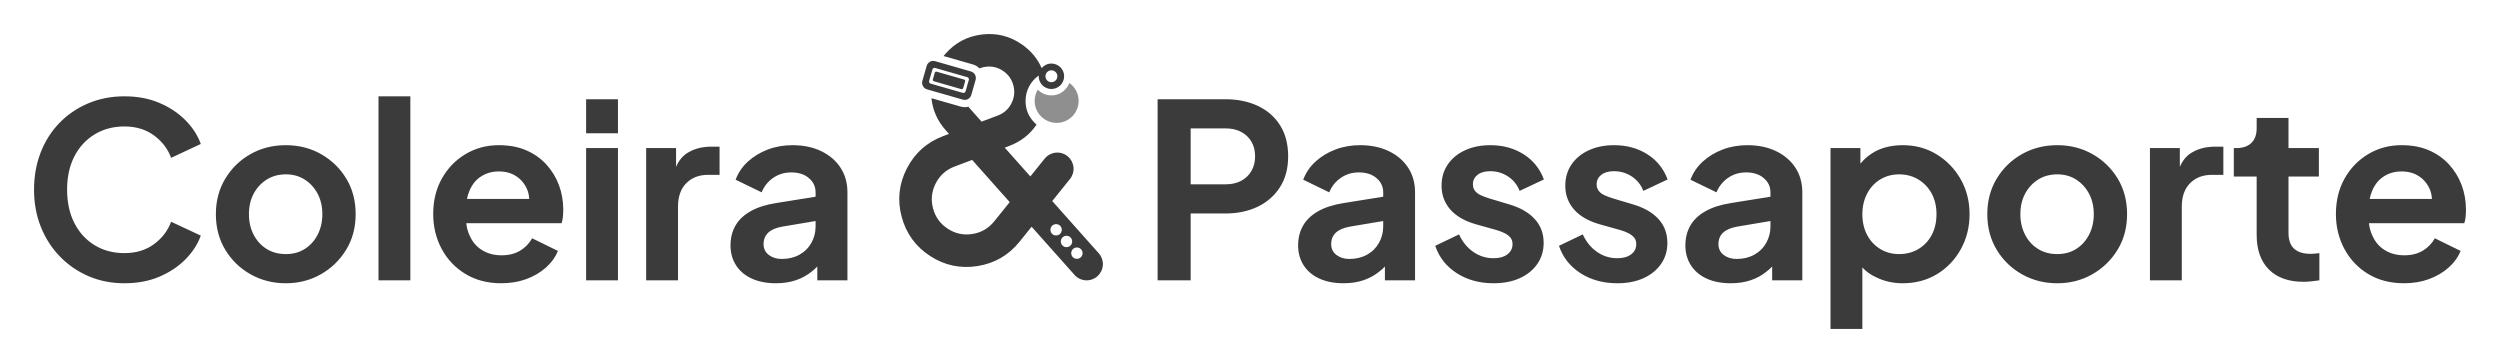
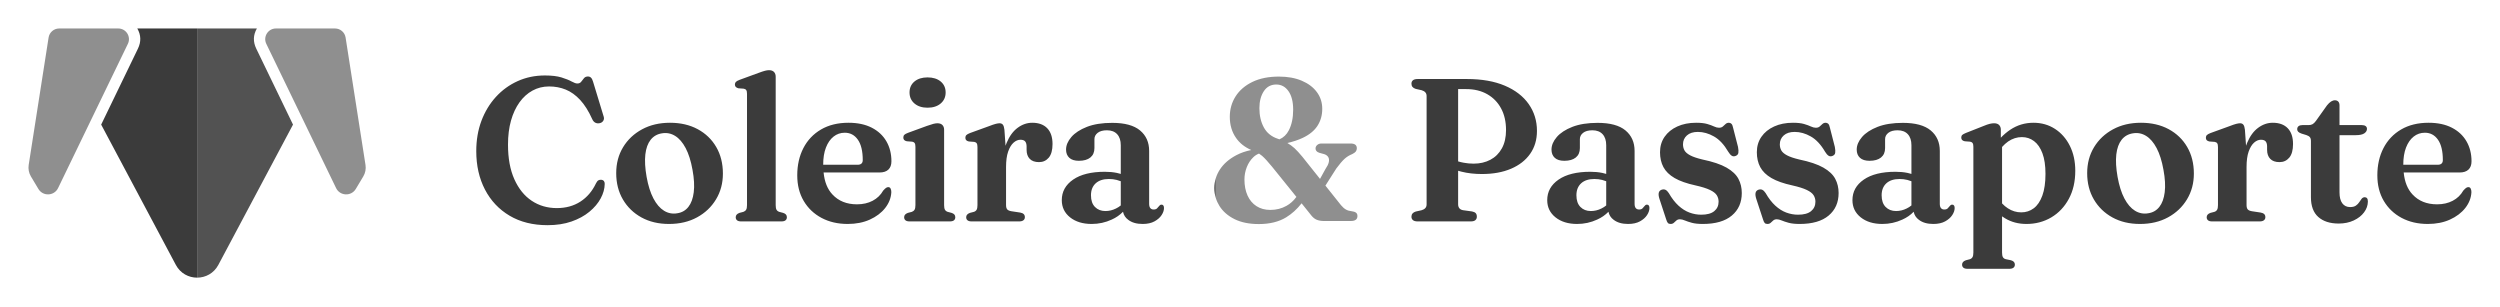
- <svg xmlns="http://www.w3.org/2000/svg" viewBox="-9.00 -115.32 1028.39 149.32" role="img" aria-label="Coleira &amp; Passaporte">
-   <path fill="#3B3B3B" d="M743.99 20V-54.4H756.29V-48Q758.89 -51.2 762.69 -53.2Q767.49 -55.6 773.79 -55.6Q781.49 -55.6 787.69 -51.8Q793.89 -48 797.54 -41.6Q801.19 -35.2 801.19 -27.2Q801.19 -19.3 797.59 -12.8Q793.99 -6.3 787.79 -2.55Q781.59 1.2 773.69 1.2Q767.79 1.2 762.89 -1.2Q759.49 -2.7 757.09 -5.3V20ZM467.19 0V-74.5H494.99Q502.59 -74.5 508.44 -71.75Q514.29 -69 517.59 -63.75Q520.89 -58.5 520.89 -51Q520.89 -43.6 517.54 -38.35Q514.19 -33.1 508.39 -30.3Q502.59 -27.5 494.99 -27.5H480.79V0ZM837.29 1.2Q829.29 1.2 822.74 -2.5Q816.19 -6.2 812.34 -12.6Q808.49 -19 808.49 -27.2Q808.49 -35.4 812.34 -41.8Q816.19 -48.2 822.69 -51.9Q829.19 -55.6 837.29 -55.6Q845.29 -55.6 851.79 -51.9Q858.29 -48.2 862.14 -41.85Q865.99 -35.5 865.99 -27.2Q865.99 -19 862.09 -12.6Q858.19 -6.2 851.69 -2.5Q845.19 1.2 837.29 1.2ZM108.6 1.2Q100.6 1.2 94.05 -2.5Q87.5 -6.2 83.65 -12.6Q79.8 -19 79.8 -27.2Q79.8 -35.4 83.65 -41.8Q87.5 -48.2 94 -51.9Q100.5 -55.6 108.6 -55.6Q116.6 -55.6 123.1 -51.9Q129.6 -48.2 133.45 -41.85Q137.3 -35.5 137.3 -27.2Q137.3 -19 133.4 -12.6Q129.5 -6.2 123 -2.5Q116.5 1.2 108.6 1.2ZM42.2 1.2Q34.2 1.2 27.45 -1.7Q20.7 -4.6 15.65 -9.8Q10.6 -15 7.8 -22Q5 -29 5 -37.3Q5 -45.6 7.75 -52.65Q10.5 -59.7 15.55 -64.85Q20.6 -70 27.4 -72.85Q34.2 -75.7 42.2 -75.7Q50.2 -75.7 56.55 -73Q62.9 -70.3 67.3 -65.85Q71.7 -61.4 73.6 -56.1L61.4 -50.4Q59.3 -56 54.3 -59.65Q49.3 -63.3 42.2 -63.3Q35.2 -63.3 29.85 -60Q24.5 -56.7 21.55 -50.9Q18.6 -45.1 18.6 -37.3Q18.6 -29.5 21.55 -23.65Q24.5 -17.8 29.85 -14.5Q35.2 -11.2 42.2 -11.2Q49.3 -11.2 54.3 -14.85Q59.3 -18.5 61.4 -24.1L73.6 -18.4Q71.7 -13.1 67.3 -8.65Q62.9 -4.2 56.55 -1.5Q50.2 1.2 42.2 1.2ZM197.2 1.2Q188.8 1.2 182.5 -2.6Q176.2 -6.4 172.7 -12.9Q169.2 -19.4 169.2 -27.3Q169.2 -35.5 172.75 -41.85Q176.3 -48.2 182.45 -51.9Q188.6 -55.6 196.2 -55.6Q202.6 -55.6 207.45 -53.5Q212.3 -51.4 215.7 -47.7Q219.1 -44 220.9 -39.25Q222.7 -34.5 222.7 -29Q222.7 -27.6 222.55 -26.1Q222.4 -24.6 222 -23.5H182.8Q183.1 -20.7 184.2 -18.4Q185.9 -14.5 189.35 -12.4Q192.8 -10.3 197.3 -10.3Q201.8 -10.3 204.95 -12.2Q208.1 -14.1 209.9 -17.3L220.5 -12.1Q218.9 -8.2 215.5 -5.2Q212.1 -2.2 207.45 -0.5Q202.8 1.2 197.2 1.2ZM979.89 1.2Q971.49 1.2 965.19 -2.6Q958.89 -6.4 955.39 -12.9Q951.89 -19.4 951.89 -27.3Q951.89 -35.5 955.44 -41.85Q958.99 -48.2 965.14 -51.9Q971.29 -55.6 978.89 -55.6Q985.29 -55.6 990.14 -53.5Q994.99 -51.4 998.39 -47.7Q1001.79 -44 1003.59 -39.25Q1005.39 -34.5 1005.39 -29Q1005.39 -27.6 1005.24 -26.1Q1005.09 -24.6 1004.69 -23.5H965.49Q965.79 -20.7 966.89 -18.4Q968.59 -14.5 972.04 -12.4Q975.49 -10.3 979.99 -10.3Q984.49 -10.3 987.64 -12.2Q990.79 -14.1 992.59 -17.3L1003.19 -12.1Q1001.59 -8.2 998.19 -5.2Q994.79 -2.2 990.14 -0.5Q985.49 1.2 979.89 1.2ZM702.99 1.2Q697.29 1.2 693.09 -0.7Q688.89 -2.6 686.59 -6.15Q684.29 -9.7 684.29 -14.4Q684.29 -18.9 686.29 -22.45Q688.29 -26 692.49 -28.4Q696.69 -30.8 703.09 -31.8L719.29 -34.4V-36.2Q719.29 -39.7 716.54 -42.05Q713.79 -44.4 709.29 -44.4Q705.09 -44.4 701.84 -42.15Q698.59 -39.9 697.09 -36.2L686.39 -41.4Q687.99 -45.7 691.44 -48.85Q694.89 -52 699.59 -53.8Q704.29 -55.6 709.79 -55.6Q716.49 -55.6 721.59 -53.15Q726.69 -50.7 729.54 -46.35Q732.39 -42 732.39 -36.2V0H719.99V-5.7Q718.99 -4.6 717.79 -3.7Q714.89 -1.3 711.19 -0.05Q707.49 1.2 702.99 1.2ZM543.69 1.2Q537.99 1.2 533.79 -0.7Q529.59 -2.6 527.29 -6.15Q524.99 -9.7 524.99 -14.4Q524.99 -18.9 526.99 -22.45Q528.99 -26 533.19 -28.4Q537.39 -30.8 543.79 -31.8L559.99 -34.4V-36.2Q559.99 -39.7 557.24 -42.05Q554.49 -44.4 549.99 -44.4Q545.79 -44.4 542.54 -42.15Q539.29 -39.9 537.79 -36.2L527.09 -41.4Q528.69 -45.7 532.14 -48.85Q535.59 -52 540.29 -53.8Q544.99 -55.6 550.49 -55.6Q557.19 -55.6 562.29 -53.15Q567.39 -50.7 570.24 -46.35Q573.09 -42 573.09 -36.2V0H560.69V-5.7Q559.69 -4.6 558.49 -3.7Q555.59 -1.3 551.89 -0.05Q548.19 1.2 543.69 1.2ZM310.2 1.2Q304.5 1.2 300.3 -0.7Q296.1 -2.6 293.8 -6.15Q291.5 -9.7 291.5 -14.4Q291.5 -18.9 293.5 -22.45Q295.5 -26 299.7 -28.4Q303.9 -30.8 310.3 -31.8L326.5 -34.4V-36.2Q326.5 -39.7 323.75 -42.05Q321 -44.4 316.5 -44.4Q312.3 -44.4 309.05 -42.15Q305.8 -39.9 304.3 -36.2L293.6 -41.4Q295.2 -45.7 298.65 -48.85Q302.1 -52 306.8 -53.8Q311.5 -55.6 317 -55.6Q323.7 -55.6 328.8 -53.15Q333.9 -50.7 336.75 -46.35Q339.6 -42 339.6 -36.2V0H327.2V-5.7Q326.2 -4.6 325 -3.7Q322.1 -1.3 318.4 -0.05Q314.7 1.2 310.2 1.2ZM605.39 1.2Q596.69 1.2 590.24 -2.95Q583.79 -7.1 581.39 -14.2L591.19 -18.9Q593.29 -14.3 597.04 -11.7Q600.79 -9.1 605.39 -9.1Q608.99 -9.1 611.09 -10.7Q613.19 -12.3 613.19 -14.9Q613.19 -16.5 612.34 -17.55Q611.49 -18.6 610.04 -19.35Q608.59 -20.1 606.89 -20.6L597.99 -23.1Q591.09 -25.1 587.54 -29.2Q583.99 -33.3 583.99 -38.9Q583.99 -43.9 586.54 -47.65Q589.09 -51.4 593.64 -53.5Q598.19 -55.6 604.09 -55.6Q611.79 -55.6 617.69 -51.9Q623.59 -48.2 626.09 -41.5L616.09 -36.8Q614.69 -40.5 611.39 -42.7Q608.09 -44.9 603.99 -44.9Q600.69 -44.9 598.79 -43.4Q596.89 -41.9 596.89 -39.5Q596.89 -38 597.69 -36.9Q598.49 -35.8 599.94 -35.1Q601.39 -34.4 603.29 -33.8L611.99 -31.2Q618.69 -29.2 622.34 -25.2Q625.99 -21.2 625.99 -15.4Q625.99 -10.5 623.39 -6.75Q620.79 -3 616.19 -0.9Q611.59 1.2 605.39 1.2ZM656.29 1.2Q647.59 1.2 641.14 -2.95Q634.69 -7.1 632.29 -14.2L642.09 -18.9Q644.19 -14.3 647.94 -11.7Q651.69 -9.1 656.29 -9.1Q659.89 -9.1 661.99 -10.7Q664.09 -12.3 664.09 -14.9Q664.09 -16.5 663.24 -17.55Q662.39 -18.6 660.94 -19.35Q659.49 -20.1 657.79 -20.6L648.89 -23.1Q641.99 -25.1 638.44 -29.2Q634.89 -33.3 634.89 -38.9Q634.89 -43.9 637.44 -47.65Q639.99 -51.4 644.54 -53.5Q649.09 -55.6 654.99 -55.6Q662.69 -55.6 668.59 -51.9Q674.49 -48.2 676.99 -41.5L666.99 -36.8Q665.59 -40.5 662.29 -42.7Q658.99 -44.9 654.89 -44.9Q651.59 -44.9 649.69 -43.4Q647.79 -41.9 647.79 -39.5Q647.79 -38 648.59 -36.9Q649.39 -35.8 650.84 -35.1Q652.29 -34.4 654.19 -33.8L662.89 -31.2Q669.59 -29.2 673.24 -25.2Q676.89 -21.2 676.89 -15.4Q676.89 -10.5 674.29 -6.75Q671.69 -3 667.09 -0.9Q662.49 1.2 656.29 1.2ZM938.59 0.6Q929.39 0.6 924.34 -4.45Q919.29 -9.5 919.29 -18.7V-42.7H909.89V-54.4H910.89Q914.89 -54.4 917.09 -56.5Q919.29 -58.6 919.29 -62.6V-66.8H932.39V-54.4H944.89V-42.7H932.39V-19.4Q932.39 -16.7 933.34 -14.8Q934.29 -12.9 936.34 -11.9Q938.39 -10.9 941.59 -10.9Q942.29 -10.9 943.24 -11Q944.19 -11.1 945.09 -11.2V0Q943.69 0.2 941.89 0.4Q940.09 0.6 938.59 0.6ZM146.7 0V-75.7H159.8V0ZM256.8 0V-54.4H269.1V-46.7Q270.9 -50.8 274.1 -52.6Q278.1 -55 283.8 -55H287V-43.4H282.3Q276.7 -43.4 273.3 -39.95Q269.9 -36.5 269.9 -30.3V0ZM875.39 0V-54.4H887.69V-46.7Q889.49 -50.8 892.69 -52.6Q896.69 -55 902.39 -55H905.59V-43.4H900.89Q895.29 -43.4 891.89 -39.95Q888.49 -36.5 888.49 -30.3V0ZM772.19 -10.8Q776.69 -10.8 780.19 -12.9Q783.69 -15 785.64 -18.7Q787.59 -22.4 787.59 -27.2Q787.59 -32 785.64 -35.65Q783.69 -39.3 780.19 -41.45Q776.69 -43.6 772.19 -43.6Q767.89 -43.6 764.44 -41.5Q760.99 -39.4 759.04 -35.65Q757.09 -31.9 757.09 -27.2Q757.09 -22.4 759.04 -18.7Q760.99 -15 764.44 -12.9Q767.89 -10.8 772.19 -10.8ZM108.6 -10.8Q113 -10.8 116.35 -12.9Q119.7 -15 121.65 -18.75Q123.6 -22.5 123.6 -27.2Q123.6 -32 121.65 -35.65Q119.7 -39.3 116.35 -41.45Q113 -43.6 108.6 -43.6Q104.1 -43.6 100.7 -41.45Q97.3 -39.3 95.35 -35.65Q93.4 -32 93.4 -27.2Q93.4 -22.5 95.35 -18.75Q97.3 -15 100.7 -12.9Q104.1 -10.8 108.6 -10.8ZM837.29 -10.8Q841.69 -10.8 845.04 -12.9Q848.39 -15 850.34 -18.75Q852.29 -22.5 852.29 -27.2Q852.29 -32 850.34 -35.65Q848.39 -39.3 845.04 -41.45Q841.69 -43.6 837.29 -43.6Q832.79 -43.6 829.39 -41.45Q825.99 -39.3 824.04 -35.65Q822.09 -32 822.09 -27.2Q822.09 -22.5 824.04 -18.75Q825.99 -15 829.39 -12.9Q832.79 -10.8 837.29 -10.8ZM232.1 0V-54.4H245.2V0ZM480.79 -39.5H495.19Q498.89 -39.5 501.59 -40.95Q504.29 -42.4 505.79 -45Q507.29 -47.6 507.29 -51Q507.29 -54.5 505.79 -57.05Q504.29 -59.6 501.59 -61.05Q498.89 -62.5 495.19 -62.5H480.79ZM326.5 -24.4 312.8 -22.1Q308.9 -21.4 307 -19.6Q305.1 -17.8 305.1 -14.9Q305.1 -12.1 307.25 -10.45Q309.4 -8.8 312.6 -8.8Q316.7 -8.8 319.85 -10.55Q323 -12.3 324.75 -15.4Q326.5 -18.5 326.5 -22.2ZM559.99 -24.4 546.29 -22.1Q542.39 -21.4 540.49 -19.6Q538.59 -17.8 538.59 -14.9Q538.59 -12.1 540.74 -10.45Q542.89 -8.8 546.09 -8.8Q550.19 -8.8 553.34 -10.55Q556.49 -12.3 558.24 -15.4Q559.99 -18.5 559.99 -22.2ZM719.29 -24.4 705.59 -22.1Q701.69 -21.4 699.79 -19.6Q697.89 -17.8 697.89 -14.9Q697.89 -12.1 700.04 -10.45Q702.19 -8.8 705.39 -8.8Q709.49 -8.8 712.64 -10.55Q715.79 -12.3 717.54 -15.4Q719.29 -18.5 719.29 -22.2ZM965.79 -33.5H991.39Q991.29 -35.4 990.69 -37Q989.29 -40.6 986.24 -42.7Q983.19 -44.8 978.89 -44.8Q974.79 -44.8 971.59 -42.75Q968.39 -40.7 966.79 -36.8Q966.09 -35.2 965.79 -33.5ZM183.1 -33.5H208.7Q208.6 -35.4 208 -37Q206.6 -40.6 203.55 -42.7Q200.5 -44.8 196.2 -44.8Q192.1 -44.8 188.9 -42.75Q185.7 -40.7 184.1 -36.8Q183.4 -35.2 183.1 -33.5ZM232.1 -60.5V-74.5H245.2V-60.5Z M433.01 -2.24 415.36 -22.06 410.4 -15.9Q403.7 -7.57 393.14 -5.88Q382.58 -4.19 373.61 -10.02Q364.64 -15.85 361.89 -26.19Q359.15 -36.52 364.05 -46.03Q368.94 -55.54 378.95 -59.32L381.38 -60.23L380.04 -61.73Q374.91 -67.5 374.16 -74.93L386.24 -71.46Q387.86 -71 389.37 -71.43Q389.67 -71.01 390.03 -70.62L394.78 -65.28L401.46 -67.8Q405.16 -69.19 407 -72.69Q408.84 -76.18 407.9 -80.02Q406.96 -83.85 403.71 -86.1Q400.46 -88.34 396.54 -87.86Q395.12 -87.69 393.88 -87.19Q392.82 -88.35 391.22 -88.81L379.14 -92.27Q379.55 -92.78 379.99 -93.28Q385.96 -100.04 394.92 -101.13Q403.88 -102.22 411.3 -97.09Q416.89 -93.23 419.49 -87.31C420.45 -88.45 421.89 -89.18 423.5 -89.18C426.39 -89.18 428.74 -86.84 428.74 -83.95C428.74 -81.06 426.39 -78.71 423.5 -78.71C420.61 -78.71 418.27 -81.06 418.27 -83.95C418.27 -84.05 418.27 -84.16 418.28 -84.26C416.67 -83.12 415.33 -81.62 414.39 -79.87Q412.88 -77.08 412.87 -73.87Q412.87 -73.84 412.87 -73.82Q412.87 -68.54 416.59 -64.8Q416.61 -64.79 416.62 -64.78Q416.63 -64.77 416.63 -64.76Q417 -64.39 417.39 -64.06Q413.29 -57.97 406.18 -55.3L404.3 -54.59L414.84 -42.74L420.73 -50.06Q421.14 -50.58 421.65 -51Q422.15 -51.42 422.73 -51.74Q423.31 -52.05 423.93 -52.25Q424.56 -52.45 425.22 -52.52Q425.87 -52.59 426.53 -52.53Q427.18 -52.48 427.81 -52.29Q428.44 -52.11 429.03 -51.8Q429.61 -51.5 430.12 -51.08Q430.64 -50.67 431.06 -50.17Q431.48 -49.66 431.8 -49.09Q432.11 -48.51 432.31 -47.88Q432.51 -47.25 432.58 -46.6Q432.65 -45.94 432.59 -45.29Q432.53 -44.63 432.35 -44Q432.16 -43.37 431.86 -42.79Q431.56 -42.2 431.14 -41.69L423.85 -32.62L442.99 -11.12Q443.43 -10.63 443.76 -10.07Q444.09 -9.5 444.31 -8.88Q444.52 -8.25 444.61 -7.6Q444.71 -6.95 444.67 -6.29Q444.63 -5.64 444.46 -5Q444.3 -4.36 444.01 -3.77Q443.72 -3.18 443.33 -2.65Q442.93 -2.13 442.44 -1.69Q441.95 -1.25 441.38 -0.92Q440.81 -0.59 440.19 -0.37Q439.57 -0.15 438.92 -0.06Q438.27 0.03 437.61 -0.01Q436.95 -0.05 436.32 -0.22Q435.68 -0.38 435.09 -0.67Q434.49 -0.95 433.97 -1.35Q433.44 -1.75 433.01 -2.24ZM406.35 -32.18 390.9 -49.54 383.66 -46.81Q378.47 -44.85 375.93 -39.92Q373.38 -34.98 374.81 -29.61Q376.23 -24.25 380.89 -21.22Q385.55 -18.19 391.03 -19.07Q396.51 -19.95 399.99 -24.28ZM372.35 -78.56C370.86 -78.99 370 -80.55 370.42 -82.04L372.2 -88.22C372.62 -89.72 374.18 -90.58 375.68 -90.15L390.39 -85.93C391.89 -85.5 392.75 -83.95 392.32 -82.45L390.55 -76.27C390.12 -74.77 388.56 -73.91 387.07 -74.34ZM373.82 -80.92 387.07 -77.12C387.55 -76.98 388.05 -77.26 388.19 -77.74L389.54 -82.45C389.68 -82.93 389.4 -83.44 388.92 -83.57L375.67 -87.37C375.19 -87.51 374.69 -87.23 374.56 -86.75L373.2 -82.04C373.07 -81.56 373.34 -81.05 373.82 -80.92ZM375.15 -81.9C374.83 -81.99 374.64 -82.32 374.74 -82.64L375.53 -85.43C375.63 -85.75 375.96 -85.93 376.28 -85.84L387.6 -82.59C387.92 -82.5 388.1 -82.17 388.01 -81.85L387.21 -79.06C387.12 -78.74 386.78 -78.56 386.46 -78.65ZM425.95 -83.95C425.95 -85.3 424.86 -86.4 423.5 -86.4C422.15 -86.4 421.05 -85.3 421.05 -83.95C421.05 -82.59 422.15 -81.5 423.5 -81.5C424.86 -81.5 425.95 -82.59 425.95 -83.95ZM432.05 -15.99C432.05 -17.28 431 -18.33 429.71 -18.33C428.42 -18.33 427.37 -17.28 427.37 -15.99C427.37 -14.7 428.42 -13.65 429.71 -13.65C431 -13.65 432.05 -14.7 432.05 -15.99ZM436.33 -11.19C436.33 -12.48 435.28 -13.52 433.99 -13.52C432.7 -13.52 431.65 -12.48 431.65 -11.19C431.65 -9.89 432.7 -8.85 433.99 -8.85C435.28 -8.85 436.33 -9.89 436.33 -11.19ZM427.77 -20.79C427.77 -22.09 426.73 -23.13 425.43 -23.13C424.14 -23.13 423.1 -22.09 423.1 -20.79C423.1 -19.5 424.14 -18.46 425.43 -18.46C426.73 -18.46 427.77 -19.5 427.77 -20.79Z" />
-   <path fill="#8F8F8F" d="M434.7 -73.82C434.7 -68.82 430.65 -64.77 425.66 -64.77C420.66 -64.77 416.61 -68.82 416.61 -73.82C416.61 -75.51 417.08 -77.1 417.89 -78.45Q418.06 -78.28 418.24 -78.12Q420.48 -76.09 423.5 -76.09Q426.76 -76.09 429.06 -78.39Q430.32 -79.65 430.89 -81.2C433.2 -79.56 434.7 -76.86 434.7 -73.82Z" />
+ <svg xmlns="http://www.w3.org/2000/svg" viewBox="-14.00 -108.85 1229.04 150.50" role="img" aria-label="Coleira &amp; Passaporte">
+   <path fill="#3B3B3B" d="M82.89 -94.85V27.65C78.78 27.65 74.68 25.56 72.45 21.38L35.74 -47.59L53.8 -84.91Q56.28 -90.03 53.5 -94.85H82.89Z" />
+   <path fill="#525252" d="M111.99 -84.91 130.05 -47.59 93.34 21.38C91.11 25.56 87 27.65 82.89 27.65V-94.85H112.29Q109.51 -90.03 111.99 -84.91Z" />
+   <path fill="#8F8F8F" d="M9.89 -90.4C10.29 -92.96 12.5 -94.85 15.09 -94.85H44.14C48.02 -94.85 50.56 -90.79 48.87 -87.3L14.56 -16.4C12.65 -12.45 7.12 -12.21 4.87 -15.97L1.19 -22.12C0.18 -23.81 -0.2 -25.8 0.1 -27.74ZM116.92 -87.3C115.23 -90.79 117.77 -94.85 121.65 -94.85H150.7C153.29 -94.85 155.5 -92.96 155.9 -90.4L165.69 -27.74C165.99 -25.8 165.61 -23.81 164.6 -22.12L160.92 -15.97C158.66 -12.21 153.13 -12.45 151.22 -16.4Z" />
+   <path fill="#3B3B3B" d="M741.59 -44.5Q741.59 -38 738.26 -33.25Q734.94 -28.5 728.86 -25.9Q722.79 -23.3 714.54 -23.3Q709.04 -23.3 704.49 -24.45Q703.64 -24.65 702.84 -24.9V-8.35Q702.84 -7.25 703.44 -6.47Q704.04 -5.7 705.34 -5.5L709.69 -4.9Q710.94 -4.65 711.49 -4.05Q712.04 -3.45 712.04 -2.3Q712.04 -1.25 711.31 -0.62Q710.59 0 709.04 0H682.94Q681.39 0 680.64 -0.62Q679.89 -1.25 679.89 -2.3Q679.89 -4.2 681.99 -4.85L684.89 -5.5Q686.09 -5.85 686.71 -6.55Q687.34 -7.25 687.34 -8.35V-61.65Q687.34 -62.75 686.71 -63.45Q686.09 -64.15 684.89 -64.5L681.99 -65.15Q679.89 -65.8 679.89 -67.7Q679.89 -68.8 680.64 -69.4Q681.39 -70 682.94 -70H707.19Q718.09 -70 725.79 -66.73Q733.49 -63.45 737.54 -57.68Q741.59 -51.9 741.59 -44.5ZM969.64 -45.1V-41.15Q971.79 -43.4 974.24 -45.05Q979.39 -48.5 985.69 -48.5Q991.59 -48.5 996.24 -45.5Q1000.89 -42.5 1003.56 -37.18Q1006.24 -31.85 1006.24 -24.9Q1006.24 -16.95 1003.06 -11.08Q999.89 -5.2 994.44 -1.97Q988.99 1.25 982.24 1.25Q976.29 1.25 971.69 -1.55Q970.94 -2 970.24 -2.5V15.3Q970.24 16.85 970.66 17.57Q971.09 18.3 971.99 18.55L974.64 19.1Q975.64 19.4 976.09 19.93Q976.54 20.45 976.54 21.25Q976.54 22.2 975.86 22.75Q975.19 23.3 973.74 23.3H953.29Q951.89 23.3 951.24 22.75Q950.59 22.2 950.59 21.25Q950.59 20.5 951.04 19.98Q951.49 19.45 952.44 19.1L954.39 18.6Q955.29 18.3 955.71 17.57Q956.14 16.85 956.14 15.3V-36.7Q956.14 -37.95 955.76 -38.5Q955.39 -39.05 954.54 -39.2L951.89 -39.4Q950.99 -39.6 950.59 -40.05Q950.19 -40.5 950.19 -41.2Q950.19 -42.05 950.66 -42.5Q951.14 -42.95 952.49 -43.5L961.24 -46.95Q963.04 -47.7 964.21 -47.98Q965.39 -48.25 966.29 -48.25Q967.99 -48.25 968.81 -47.38Q969.64 -46.5 969.64 -45.1ZM315.39 -48.5Q323.14 -48.5 328.99 -45.35Q334.84 -42.2 338.11 -36.58Q341.39 -30.95 341.39 -23.5Q341.39 -16.45 338.01 -10.85Q334.64 -5.25 328.69 -2Q322.74 1.25 314.89 1.25Q307.19 1.25 301.36 -1.95Q295.54 -5.15 292.24 -10.77Q288.94 -16.4 288.94 -23.75Q288.94 -30.9 292.31 -36.47Q295.69 -42.05 301.64 -45.27Q307.59 -48.5 315.39 -48.5ZM1038.54 -48.5Q1046.29 -48.5 1052.14 -45.35Q1057.99 -42.2 1061.26 -36.58Q1064.54 -30.95 1064.54 -23.5Q1064.54 -16.45 1061.16 -10.85Q1057.79 -5.25 1051.84 -2Q1045.89 1.25 1038.04 1.25Q1030.34 1.25 1024.51 -1.95Q1018.69 -5.15 1015.39 -10.77Q1012.09 -16.4 1012.09 -23.75Q1012.09 -30.9 1015.46 -36.47Q1018.84 -42.05 1024.79 -45.27Q1030.74 -48.5 1038.54 -48.5ZM283.29 -18.45Q283.24 -14.9 281.31 -11.32Q279.39 -7.75 275.76 -4.75Q272.14 -1.75 266.96 0.05Q261.79 1.85 255.19 1.85Q244.39 1.85 236.54 -2.8Q228.69 -7.45 224.41 -15.67Q220.14 -23.9 220.14 -34.55Q220.14 -42.65 222.66 -49.4Q225.19 -56.15 229.76 -61.17Q234.34 -66.2 240.49 -68.97Q246.64 -71.75 253.89 -71.75Q258.89 -71.75 262.04 -70.78Q265.19 -69.8 266.99 -68.8Q268.79 -67.8 269.84 -67.8Q271.09 -67.8 271.74 -68.68Q272.39 -69.55 273.09 -70.4Q273.79 -71.25 275.04 -71.25Q275.94 -71.25 276.54 -70.67Q277.14 -70.1 277.54 -68.75L282.79 -51.5Q283.14 -50.35 282.56 -49.45Q281.99 -48.55 280.84 -48.3Q279.64 -48.05 278.69 -48.52Q277.74 -49 277.19 -50.2Q274.49 -56.2 271.21 -59.73Q267.94 -63.25 264.14 -64.8Q260.34 -66.35 255.94 -66.35Q251.49 -66.35 247.79 -64.32Q244.09 -62.3 241.39 -58.55Q238.69 -54.8 237.21 -49.55Q235.74 -44.3 235.74 -37.75Q235.74 -27.7 238.86 -20.73Q241.99 -13.75 247.39 -10.15Q252.79 -6.55 259.74 -6.55Q266.39 -6.55 271.31 -9.72Q276.24 -12.9 278.99 -18.7Q279.54 -19.85 280.24 -20.23Q280.94 -20.6 281.79 -20.45Q282.54 -20.35 282.91 -19.82Q283.29 -19.3 283.29 -18.45ZM896.69 -10.45Q896.69 -16.7 902.26 -20.55Q907.84 -24.4 917.84 -24.4Q921.09 -24.4 923.74 -23.85Q924.74 -23.65 925.69 -23.35V-37.45Q925.69 -40.95 923.91 -42.88Q922.14 -44.8 918.89 -44.8Q915.94 -44.8 914.34 -43.55Q912.74 -42.3 912.74 -40.45V-36.05Q912.74 -33.05 910.74 -31.42Q908.74 -29.8 905.09 -29.8Q901.99 -29.8 900.39 -31.27Q898.79 -32.75 898.79 -35.3Q898.79 -38.45 901.39 -41.48Q903.99 -44.5 909.04 -46.48Q914.09 -48.45 921.49 -48.45Q930.69 -48.45 935.16 -44.73Q939.64 -41 939.64 -34.65V-8.65Q939.64 -7.25 940.21 -6.55Q940.79 -5.85 941.84 -5.85Q942.94 -5.85 943.49 -6.38Q944.04 -6.9 944.44 -7.45Q944.69 -7.8 944.99 -8.03Q945.29 -8.25 945.74 -8.25Q946.34 -8.25 946.64 -7.8Q946.94 -7.35 946.94 -6.6Q946.94 -4.9 945.76 -3.1Q944.59 -1.3 942.26 -0.02Q939.94 1.25 936.44 1.25Q931.99 1.25 929.34 -0.8Q927.29 -2.3 926.79 -4.75Q924.49 -2.35 921.24 -0.9Q916.59 1.25 911.39 1.25Q904.84 1.25 900.76 -2Q896.69 -5.25 896.69 -10.45ZM746.64 -10.45Q746.64 -16.7 752.21 -20.55Q757.79 -24.4 767.79 -24.4Q771.04 -24.4 773.69 -23.85Q774.69 -23.65 775.64 -23.35V-37.45Q775.64 -40.95 773.86 -42.88Q772.09 -44.8 768.84 -44.8Q765.89 -44.8 764.29 -43.55Q762.69 -42.3 762.69 -40.45V-36.05Q762.69 -33.05 760.69 -31.42Q758.69 -29.8 755.04 -29.8Q751.94 -29.8 750.34 -31.27Q748.74 -32.75 748.74 -35.3Q748.74 -38.45 751.34 -41.48Q753.94 -44.5 758.99 -46.48Q764.04 -48.45 771.44 -48.45Q780.64 -48.45 785.11 -44.73Q789.59 -41 789.59 -34.65V-8.65Q789.59 -7.25 790.16 -6.55Q790.74 -5.85 791.79 -5.85Q792.89 -5.85 793.44 -6.38Q793.99 -6.9 794.39 -7.45Q794.64 -7.8 794.94 -8.03Q795.24 -8.25 795.69 -8.25Q796.29 -8.25 796.59 -7.8Q796.89 -7.35 796.89 -6.6Q796.89 -4.9 795.71 -3.1Q794.54 -1.3 792.21 -0.02Q789.89 1.25 786.39 1.25Q781.94 1.25 779.29 -0.8Q777.24 -2.3 776.74 -4.75Q774.44 -2.35 771.19 -0.9Q766.54 1.25 761.34 1.25Q754.79 1.25 750.71 -2Q746.64 -5.25 746.64 -10.45ZM507.99 -10.45Q507.99 -16.7 513.56 -20.55Q519.14 -24.4 529.14 -24.4Q532.39 -24.4 535.04 -23.85Q536.04 -23.65 536.99 -23.35V-37.45Q536.99 -40.95 535.21 -42.88Q533.44 -44.8 530.19 -44.8Q527.24 -44.8 525.64 -43.55Q524.04 -42.3 524.04 -40.45V-36.05Q524.04 -33.05 522.04 -31.42Q520.04 -29.8 516.39 -29.8Q513.29 -29.8 511.69 -31.27Q510.09 -32.75 510.09 -35.3Q510.09 -38.45 512.69 -41.48Q515.29 -44.5 520.34 -46.48Q525.39 -48.45 532.79 -48.45Q541.99 -48.45 546.46 -44.73Q550.94 -41 550.94 -34.65V-8.65Q550.94 -7.25 551.51 -6.55Q552.09 -5.85 553.14 -5.85Q554.24 -5.85 554.79 -6.38Q555.34 -6.9 555.74 -7.45Q555.99 -7.8 556.29 -8.03Q556.59 -8.25 557.04 -8.25Q557.64 -8.25 557.94 -7.8Q558.24 -7.35 558.24 -6.6Q558.24 -4.9 557.06 -3.1Q555.89 -1.3 553.56 -0.02Q551.24 1.25 547.74 1.25Q543.29 1.25 540.64 -0.8Q538.59 -2.3 538.09 -4.75Q535.79 -2.35 532.54 -0.9Q527.89 1.25 522.69 1.25Q516.14 1.25 512.06 -2Q507.99 -5.25 507.99 -10.45ZM1201.04 -29.55Q1201.04 -26.9 1199.54 -25.47Q1198.04 -24.05 1195.14 -24.05H1167.69Q1168.39 -17.1 1172.04 -13.25Q1176.54 -8.4 1184.09 -8.4Q1188.49 -8.4 1191.81 -10.15Q1195.14 -11.9 1196.99 -15.15Q1197.89 -16.15 1198.41 -16.5Q1198.94 -16.85 1199.49 -16.85Q1200.29 -16.85 1200.64 -16.12Q1200.99 -15.4 1200.99 -14.4Q1200.79 -10.2 1197.99 -6.62Q1195.19 -3.05 1190.44 -0.9Q1185.69 1.25 1179.54 1.25Q1172.29 1.25 1166.69 -1.72Q1161.09 -4.7 1157.91 -10.07Q1154.74 -15.45 1154.74 -22.65Q1154.74 -30.2 1157.76 -36.05Q1160.79 -41.9 1166.44 -45.2Q1172.09 -48.5 1179.94 -48.5Q1186.64 -48.5 1191.36 -46.08Q1196.09 -43.65 1198.56 -39.38Q1201.04 -35.1 1201.04 -29.55ZM424.24 -29.55Q424.24 -26.9 422.74 -25.47Q421.24 -24.05 418.34 -24.05H390.89Q391.59 -17.1 395.24 -13.25Q399.74 -8.4 407.29 -8.4Q411.69 -8.4 415.01 -10.15Q418.34 -11.9 420.19 -15.15Q421.09 -16.15 421.61 -16.5Q422.14 -16.85 422.69 -16.85Q423.49 -16.85 423.84 -16.12Q424.19 -15.4 424.19 -14.4Q423.99 -10.2 421.19 -6.62Q418.39 -3.05 413.64 -0.9Q408.89 1.25 402.74 1.25Q395.49 1.25 389.89 -1.72Q384.29 -4.7 381.11 -10.07Q377.94 -15.45 377.94 -22.65Q377.94 -30.2 380.96 -36.05Q383.99 -41.9 389.64 -45.2Q395.29 -48.5 403.14 -48.5Q409.84 -48.5 414.56 -46.08Q419.29 -43.65 421.76 -39.38Q424.24 -35.1 424.24 -29.55ZM868.29 -44Q864.84 -44 862.91 -42.27Q860.99 -40.55 860.99 -37.9Q860.99 -36.25 861.71 -34.92Q862.44 -33.6 864.49 -32.5Q866.54 -31.4 870.49 -30.45Q878.19 -28.85 882.39 -26.45Q886.59 -24.05 888.24 -20.92Q889.89 -17.8 889.89 -13.95Q889.89 -7 884.99 -2.88Q880.09 1.25 870.74 1.25Q867.44 1.25 865.34 0.68Q863.24 0.1 861.89 -0.47Q860.54 -1.05 859.49 -1.05Q858.44 -1.05 857.76 -0.47Q857.09 0.1 856.49 0.68Q855.89 1.25 854.89 1.25Q853.99 1.25 853.54 0.75Q853.09 0.25 852.69 -1.1L849.39 -11.15Q848.84 -12.9 849.06 -14Q849.29 -15.1 850.39 -15.55Q851.54 -15.95 852.39 -15.53Q853.24 -15.1 853.99 -13.95Q856.24 -10.05 858.79 -7.73Q861.34 -5.4 864.16 -4.35Q866.99 -3.3 869.94 -3.3Q874.24 -3.3 876.36 -5.05Q878.49 -6.8 878.49 -9.7Q878.49 -11.45 877.59 -12.88Q876.69 -14.3 874.24 -15.47Q871.79 -16.65 867.14 -17.7Q860.69 -19.1 856.86 -21.32Q853.04 -23.55 851.36 -26.7Q849.69 -29.85 849.69 -34Q849.69 -38.35 851.94 -41.6Q854.19 -44.85 858.19 -46.67Q862.19 -48.5 867.44 -48.5Q870.84 -48.5 872.89 -47.9Q874.94 -47.3 876.26 -46.67Q877.59 -46.05 878.69 -46.05Q879.89 -46.05 880.59 -46.67Q881.29 -47.3 881.94 -47.9Q882.59 -48.5 883.54 -48.5Q884.29 -48.5 884.81 -47.98Q885.34 -47.45 885.59 -46.15L888.04 -36.6Q888.39 -34.75 888.21 -33.7Q888.04 -32.65 886.89 -32.2Q885.79 -31.75 884.94 -32.3Q884.09 -32.85 883.24 -34.25Q880.14 -39.55 876.21 -41.77Q872.29 -44 868.29 -44ZM820.69 -44Q817.24 -44 815.31 -42.27Q813.39 -40.55 813.39 -37.9Q813.39 -36.25 814.11 -34.92Q814.84 -33.6 816.89 -32.5Q818.94 -31.4 822.89 -30.45Q830.59 -28.85 834.79 -26.45Q838.99 -24.05 840.64 -20.92Q842.29 -17.8 842.29 -13.95Q842.29 -7 837.39 -2.88Q832.49 1.25 823.14 1.25Q819.84 1.25 817.74 0.68Q815.64 0.1 814.29 -0.47Q812.94 -1.05 811.89 -1.05Q810.84 -1.05 810.16 -0.47Q809.49 0.1 808.89 0.68Q808.29 1.25 807.29 1.25Q806.39 1.25 805.94 0.75Q805.49 0.25 805.09 -1.1L801.79 -11.15Q801.24 -12.9 801.46 -14Q801.69 -15.1 802.79 -15.55Q803.94 -15.95 804.79 -15.53Q805.64 -15.1 806.39 -13.95Q808.64 -10.05 811.19 -7.73Q813.74 -5.4 816.56 -4.35Q819.39 -3.3 822.34 -3.3Q826.64 -3.3 828.76 -5.05Q830.89 -6.8 830.89 -9.7Q830.89 -11.45 829.99 -12.88Q829.09 -14.3 826.64 -15.47Q824.19 -16.65 819.54 -17.7Q813.09 -19.1 809.26 -21.32Q805.44 -23.55 803.76 -26.7Q802.09 -29.85 802.09 -34Q802.09 -38.35 804.34 -41.6Q806.59 -44.85 810.59 -46.67Q814.59 -48.5 819.84 -48.5Q823.24 -48.5 825.29 -47.9Q827.34 -47.3 828.66 -46.67Q829.99 -46.05 831.09 -46.05Q832.29 -46.05 832.99 -46.67Q833.69 -47.3 834.34 -47.9Q834.99 -48.5 835.94 -48.5Q836.69 -48.5 837.21 -47.98Q837.74 -47.45 837.99 -46.15L840.44 -36.6Q840.79 -34.75 840.61 -33.7Q840.44 -32.65 839.29 -32.2Q838.19 -31.75 837.34 -32.3Q836.49 -32.85 835.64 -34.25Q832.54 -39.55 828.61 -41.77Q824.69 -44 820.69 -44ZM367.34 -71.15V-8Q367.34 -6.45 367.76 -5.72Q368.19 -5 369.09 -4.7L370.99 -4.2Q371.94 -3.9 372.39 -3.38Q372.84 -2.85 372.84 -2.05Q372.84 -1.1 372.19 -0.55Q371.54 0 370.09 0H350.39Q348.99 0 348.34 -0.55Q347.69 -1.1 347.69 -2.05Q347.69 -2.8 348.14 -3.32Q348.59 -3.85 349.54 -4.2L351.49 -4.7Q352.39 -5.05 352.81 -5.75Q353.24 -6.45 353.24 -8V-62.75Q353.24 -64 352.86 -64.55Q352.49 -65.1 351.64 -65.25L348.99 -65.45Q348.09 -65.7 347.69 -66.15Q347.29 -66.6 347.29 -67.3Q347.29 -68.1 347.79 -68.6Q348.29 -69.1 349.59 -69.6L358.89 -73Q360.89 -73.75 362.04 -74.05Q363.19 -74.35 364.04 -74.35Q365.69 -74.35 366.51 -73.47Q367.34 -72.6 367.34 -71.15ZM1089.64 -45.05 1090.19 -37.2Q1090.44 -37.95 1090.74 -38.65Q1092.79 -43.55 1096.14 -46.02Q1099.49 -48.5 1103.34 -48.5Q1108.09 -48.5 1110.69 -45.8Q1113.29 -43.1 1113.29 -38.05Q1113.29 -33.55 1111.44 -31.35Q1109.59 -29.15 1106.64 -29.15Q1103.64 -29.15 1102.09 -30.75Q1100.54 -32.35 1100.54 -35.2V-37Q1100.49 -38.6 1099.79 -39.38Q1099.09 -40.15 1097.49 -40.15Q1095.74 -40.15 1094.11 -38.7Q1092.49 -37.25 1091.46 -34.3Q1090.44 -31.35 1090.44 -26.75V-8.05Q1090.44 -6.6 1091.01 -5.92Q1091.59 -5.25 1093.09 -5L1097.39 -4.35Q1098.54 -4.15 1099.11 -3.6Q1099.69 -3.05 1099.69 -2.1Q1099.69 -1.1 1098.96 -0.55Q1098.24 0 1096.89 0H1073.54Q1072.14 0 1071.49 -0.55Q1070.84 -1.1 1070.84 -2.05Q1070.84 -2.8 1071.29 -3.32Q1071.74 -3.85 1072.69 -4.2L1074.64 -4.7Q1075.54 -5 1075.96 -5.72Q1076.39 -6.45 1076.39 -8V-36.55Q1076.39 -37.85 1076.01 -38.4Q1075.64 -38.95 1074.79 -39.1L1072.14 -39.3Q1071.24 -39.5 1070.84 -39.95Q1070.44 -40.4 1070.44 -41.1Q1070.44 -41.95 1070.94 -42.45Q1071.44 -42.95 1072.74 -43.45L1081.84 -46.75Q1084.29 -47.7 1085.44 -47.98Q1086.59 -48.25 1087.24 -48.25Q1088.34 -48.25 1088.89 -47.52Q1089.44 -46.8 1089.64 -45.05ZM479.79 -45.05 480.34 -37.2Q480.59 -37.95 480.89 -38.65Q482.94 -43.55 486.29 -46.02Q489.64 -48.5 493.49 -48.5Q498.24 -48.5 500.84 -45.8Q503.44 -43.1 503.44 -38.05Q503.44 -33.55 501.59 -31.35Q499.74 -29.15 496.79 -29.15Q493.79 -29.15 492.24 -30.75Q490.69 -32.35 490.69 -35.2V-37Q490.64 -38.6 489.94 -39.38Q489.24 -40.15 487.64 -40.15Q485.89 -40.15 484.26 -38.7Q482.64 -37.25 481.61 -34.3Q480.59 -31.35 480.59 -26.75V-8.05Q480.59 -6.6 481.16 -5.92Q481.74 -5.25 483.24 -5L487.54 -4.35Q488.69 -4.15 489.26 -3.6Q489.84 -3.05 489.84 -2.1Q489.84 -1.1 489.11 -0.55Q488.39 0 487.04 0H463.69Q462.29 0 461.64 -0.55Q460.99 -1.1 460.99 -2.05Q460.99 -2.8 461.44 -3.32Q461.89 -3.85 462.84 -4.2L464.79 -4.7Q465.69 -5 466.11 -5.72Q466.54 -6.45 466.54 -8V-36.55Q466.54 -37.85 466.16 -38.4Q465.79 -38.95 464.94 -39.1L462.29 -39.3Q461.39 -39.5 460.99 -39.95Q460.59 -40.4 460.59 -41.1Q460.59 -41.95 461.09 -42.45Q461.59 -42.95 462.89 -43.45L471.99 -46.75Q474.44 -47.7 475.59 -47.98Q476.74 -48.25 477.39 -48.25Q478.49 -48.25 479.04 -47.52Q479.59 -46.8 479.79 -45.05ZM1119.84 -42.45 1117.54 -43.15Q1116.34 -43.55 1115.84 -44.07Q1115.34 -44.6 1115.34 -45.3Q1115.34 -46.3 1116.01 -46.82Q1116.69 -47.35 1117.84 -47.35H1120.89Q1122.09 -47.35 1122.89 -47.8Q1123.69 -48.25 1124.54 -49.4L1129.99 -57.05Q1131.04 -58.35 1131.99 -58.95Q1132.94 -59.55 1133.89 -59.55Q1134.94 -59.55 1135.54 -58.9Q1136.14 -58.25 1136.14 -57V-47.35H1147.14Q1148.29 -47.35 1148.96 -46.88Q1149.64 -46.4 1149.64 -45.5Q1149.64 -44.2 1148.34 -43.3Q1147.04 -42.4 1144.14 -42.4H1136.14V-14.25Q1136.14 -10.75 1137.51 -8.9Q1138.89 -7.05 1141.34 -7.05Q1143.19 -7.05 1144.21 -7.78Q1145.24 -8.5 1145.84 -9.45Q1146.44 -10.4 1147.01 -11.12Q1147.59 -11.85 1148.49 -11.9Q1149.24 -11.9 1149.66 -11.4Q1150.09 -10.9 1150.09 -9.75Q1150.04 -6.9 1148.21 -4.45Q1146.39 -2 1143.14 -0.48Q1139.89 1.05 1135.74 1.05Q1129.34 1.05 1125.71 -2.18Q1122.09 -5.4 1122.09 -11.9V-39.5Q1122.09 -40.8 1121.56 -41.42Q1121.04 -42.05 1119.84 -42.45ZM1042.09 -4Q1045.49 -4.5 1047.56 -7.12Q1049.64 -9.75 1050.21 -14.35Q1050.79 -18.95 1049.59 -25.4Q1048.44 -31.85 1046.24 -36.03Q1044.04 -40.2 1041.04 -42.05Q1038.04 -43.9 1034.54 -43.3Q1031.09 -42.75 1029.01 -40.12Q1026.94 -37.5 1026.41 -32.93Q1025.89 -28.35 1027.04 -21.85Q1028.19 -15.45 1030.39 -11.27Q1032.59 -7.1 1035.59 -5.25Q1038.59 -3.4 1042.09 -4ZM318.94 -4Q322.34 -4.5 324.41 -7.12Q326.49 -9.75 327.06 -14.35Q327.64 -18.95 326.44 -25.4Q325.29 -31.85 323.09 -36.03Q320.89 -40.2 317.89 -42.05Q314.89 -43.9 311.39 -43.3Q307.94 -42.75 305.86 -40.12Q303.79 -37.5 303.26 -32.93Q302.74 -28.35 303.89 -21.85Q305.04 -15.45 307.24 -11.27Q309.44 -7.1 312.44 -5.25Q315.44 -3.4 318.94 -4ZM450.14 -45.1V-8Q450.14 -6.45 450.56 -5.72Q450.99 -5 451.89 -4.7L453.79 -4.2Q454.74 -3.9 455.19 -3.38Q455.64 -2.85 455.64 -2.05Q455.64 -1.1 454.99 -0.55Q454.34 0 452.89 0H433.19Q431.79 0 431.14 -0.55Q430.49 -1.1 430.49 -2.05Q430.49 -2.8 430.94 -3.32Q431.39 -3.85 432.34 -4.2L434.29 -4.7Q435.19 -5.05 435.61 -5.75Q436.04 -6.45 436.04 -8V-36.65Q436.04 -37.95 435.66 -38.5Q435.29 -39.05 434.44 -39.2L431.79 -39.4Q430.89 -39.6 430.49 -40.05Q430.09 -40.5 430.09 -41.2Q430.09 -42.05 430.56 -42.55Q431.04 -43.05 432.39 -43.55L441.69 -46.95Q443.64 -47.65 444.81 -47.95Q445.99 -48.25 446.79 -48.25Q448.49 -48.25 449.31 -47.38Q450.14 -46.5 450.14 -45.1ZM702.84 -29.5Q704.19 -29.1 705.59 -28.85Q707.94 -28.4 710.49 -28.4Q715.09 -28.4 718.69 -30.3Q722.29 -32.2 724.34 -35.9Q726.39 -39.6 726.39 -44.9Q726.39 -51.05 723.96 -55.55Q721.54 -60.05 717.14 -62.55Q712.74 -65.05 706.79 -65.05H702.84ZM970.24 -36.6V-8.85Q971.59 -7.4 973.09 -6.45Q976.14 -4.45 979.69 -4.45Q983.14 -4.45 985.81 -6.45Q988.49 -8.45 990.04 -12.67Q991.59 -16.9 991.59 -23.4Q991.59 -29.5 990.09 -33.5Q988.59 -37.5 985.96 -39.48Q983.34 -41.45 979.99 -41.45Q976.39 -41.45 973.24 -39.3Q971.69 -38.2 970.24 -36.6ZM407.59 -27.85Q410.14 -27.85 410.14 -30.15Q410.14 -36.75 407.74 -40.17Q405.34 -43.6 401.29 -43.6Q398.19 -43.6 395.79 -41.7Q393.39 -39.8 392.04 -36.3Q390.69 -32.8 390.69 -27.85ZM1184.39 -27.85Q1186.94 -27.85 1186.94 -30.15Q1186.94 -36.75 1184.54 -40.17Q1182.14 -43.6 1178.09 -43.6Q1174.99 -43.6 1172.59 -41.7Q1170.19 -39.8 1168.84 -36.3Q1167.49 -32.8 1167.49 -27.85ZM441.99 -55.9Q437.99 -55.9 435.56 -57.98Q433.14 -60.05 433.14 -63.4Q433.14 -66.75 435.56 -68.78Q437.99 -70.8 441.99 -70.8Q446.04 -70.8 448.46 -68.78Q450.89 -66.75 450.89 -63.4Q450.89 -60.05 448.46 -57.98Q446.04 -55.9 441.99 -55.9ZM925.69 -19.75Q924.69 -20.15 923.69 -20.4Q921.89 -20.85 919.84 -20.85Q915.69 -20.85 913.36 -18.73Q911.04 -16.6 911.04 -12.85Q911.04 -9.1 913.01 -7.1Q914.99 -5.1 918.14 -5.1Q920.84 -5.1 923.34 -6.35Q924.59 -6.95 925.69 -7.85ZM775.64 -19.75Q774.64 -20.15 773.64 -20.4Q771.84 -20.85 769.79 -20.85Q765.64 -20.85 763.31 -18.73Q760.99 -16.6 760.99 -12.85Q760.99 -9.1 762.96 -7.1Q764.94 -5.1 768.09 -5.1Q770.79 -5.1 773.29 -6.35Q774.54 -6.95 775.64 -7.85ZM536.99 -19.75Q535.99 -20.15 534.99 -20.4Q533.19 -20.85 531.14 -20.85Q526.99 -20.85 524.66 -18.73Q522.34 -16.6 522.34 -12.85Q522.34 -9.1 524.31 -7.1Q526.29 -5.1 529.44 -5.1Q532.14 -5.1 534.64 -6.35Q535.89 -6.95 536.99 -7.85ZM583.69 -21.2V-11.56Q582.99 -13.87 582.99 -16.4Q582.99 -18.9 583.69 -21.2Z" />
+   <path fill="#8F8F8F" d="M601.14 -35.1Q596.34 -37.2 593.69 -41Q590.59 -45.4 590.59 -51.4Q590.59 -57 593.44 -61.47Q596.29 -65.95 601.69 -68.57Q607.09 -71.2 614.74 -71.2Q621.19 -71.2 625.96 -69.17Q630.74 -67.15 633.39 -63.58Q636.04 -60 636.04 -55.35Q636.04 -50.65 633.71 -47.03Q631.39 -43.4 626.39 -41.05Q623.24 -39.55 618.89 -38.55Q620.69 -37.5 622.39 -36Q624.19 -34.3 626.29 -31.75L634.94 -20.9L637.64 -25.8Q638.89 -27.6 639.24 -29.05Q639.59 -30.5 639.04 -31.52Q638.49 -32.55 637.09 -33.05L634.54 -33.75Q633.54 -34.1 633.14 -34.65Q632.74 -35.2 632.74 -35.85Q632.74 -36.85 633.56 -37.57Q634.39 -38.3 635.64 -38.3H649.99Q653.04 -38.3 653.04 -35.95Q653.04 -35.05 652.56 -34.4Q652.09 -33.75 650.79 -33.1Q648.64 -32.25 646.99 -30.75Q645.34 -29.25 642.94 -26L637.59 -17.6L645.24 -8Q646.49 -6.5 647.71 -5.83Q648.94 -5.15 650.54 -5Q651.89 -4.85 652.61 -4.32Q653.34 -3.8 653.34 -2.65Q653.34 -1.4 652.51 -0.8Q651.69 -0.2 650.09 -0.2H636.89Q634.89 -0.2 633.41 -0.78Q631.94 -1.35 630.69 -2.9L625.89 -8.9Q622.54 -4.6 618.29 -2Q612.89 1.3 604.84 1.3Q597.79 1.3 592.91 -1.12Q588.04 -3.55 585.51 -7.58Q584.32 -9.48 583.69 -11.56V-21.2Q584.38 -23.47 585.74 -25.55Q588.49 -29.75 593.79 -32.55Q596.99 -34.25 601.14 -35.1ZM623.34 -12.05 611.44 -26.8Q608.39 -30.55 606.44 -32.25Q605.64 -32.9 604.94 -33.35Q603.39 -32.75 602.19 -31.6Q600.09 -29.6 598.94 -26.68Q597.79 -23.75 597.79 -20.6Q597.79 -16.1 599.31 -12.73Q600.84 -9.35 603.71 -7.5Q606.59 -5.65 610.49 -5.65Q614.89 -5.65 618.44 -7.65Q621.19 -9.15 623.34 -12.05ZM613.44 -67.3Q609.49 -67.3 607.31 -64Q605.14 -60.7 605.14 -55.65Q605.14 -50.25 607.31 -46.23Q609.49 -42.2 614.14 -40.65Q614.59 -40.5 614.99 -40.35Q617.99 -41.65 619.59 -44.75Q621.74 -48.85 621.74 -54.95Q621.74 -60.75 619.44 -64.03Q617.14 -67.3 613.44 -67.3Z" />
</svg>
